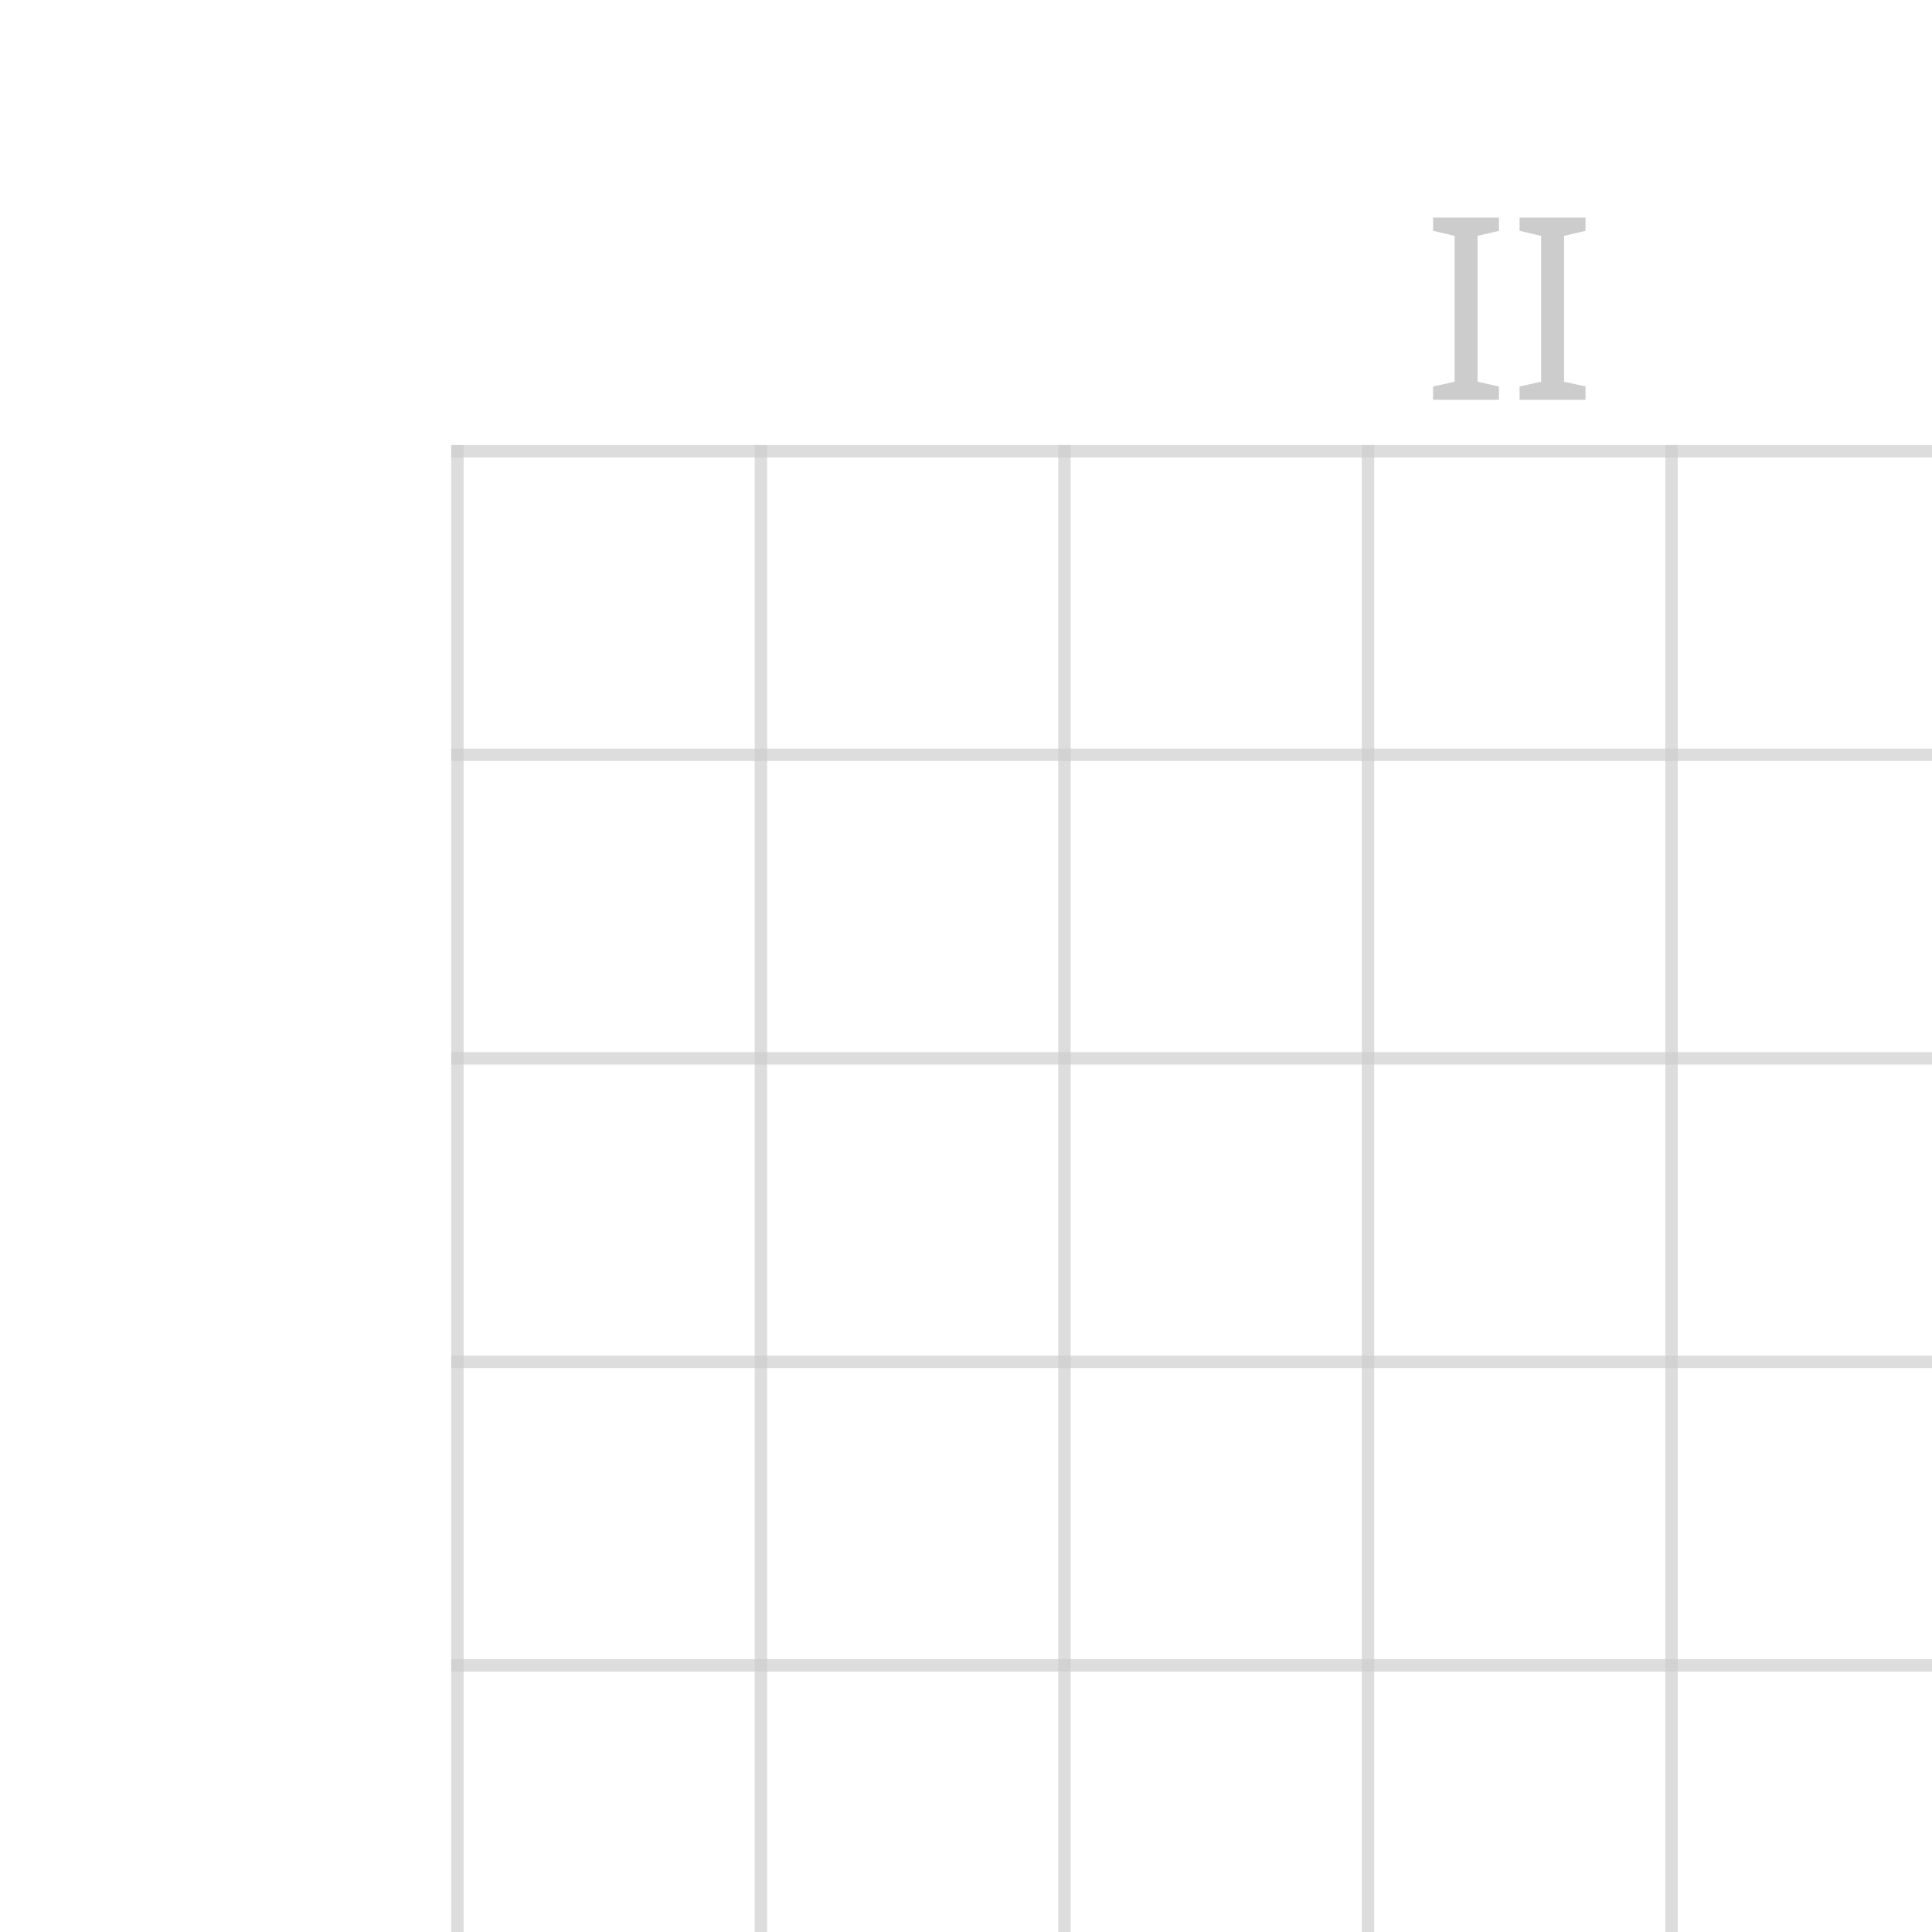
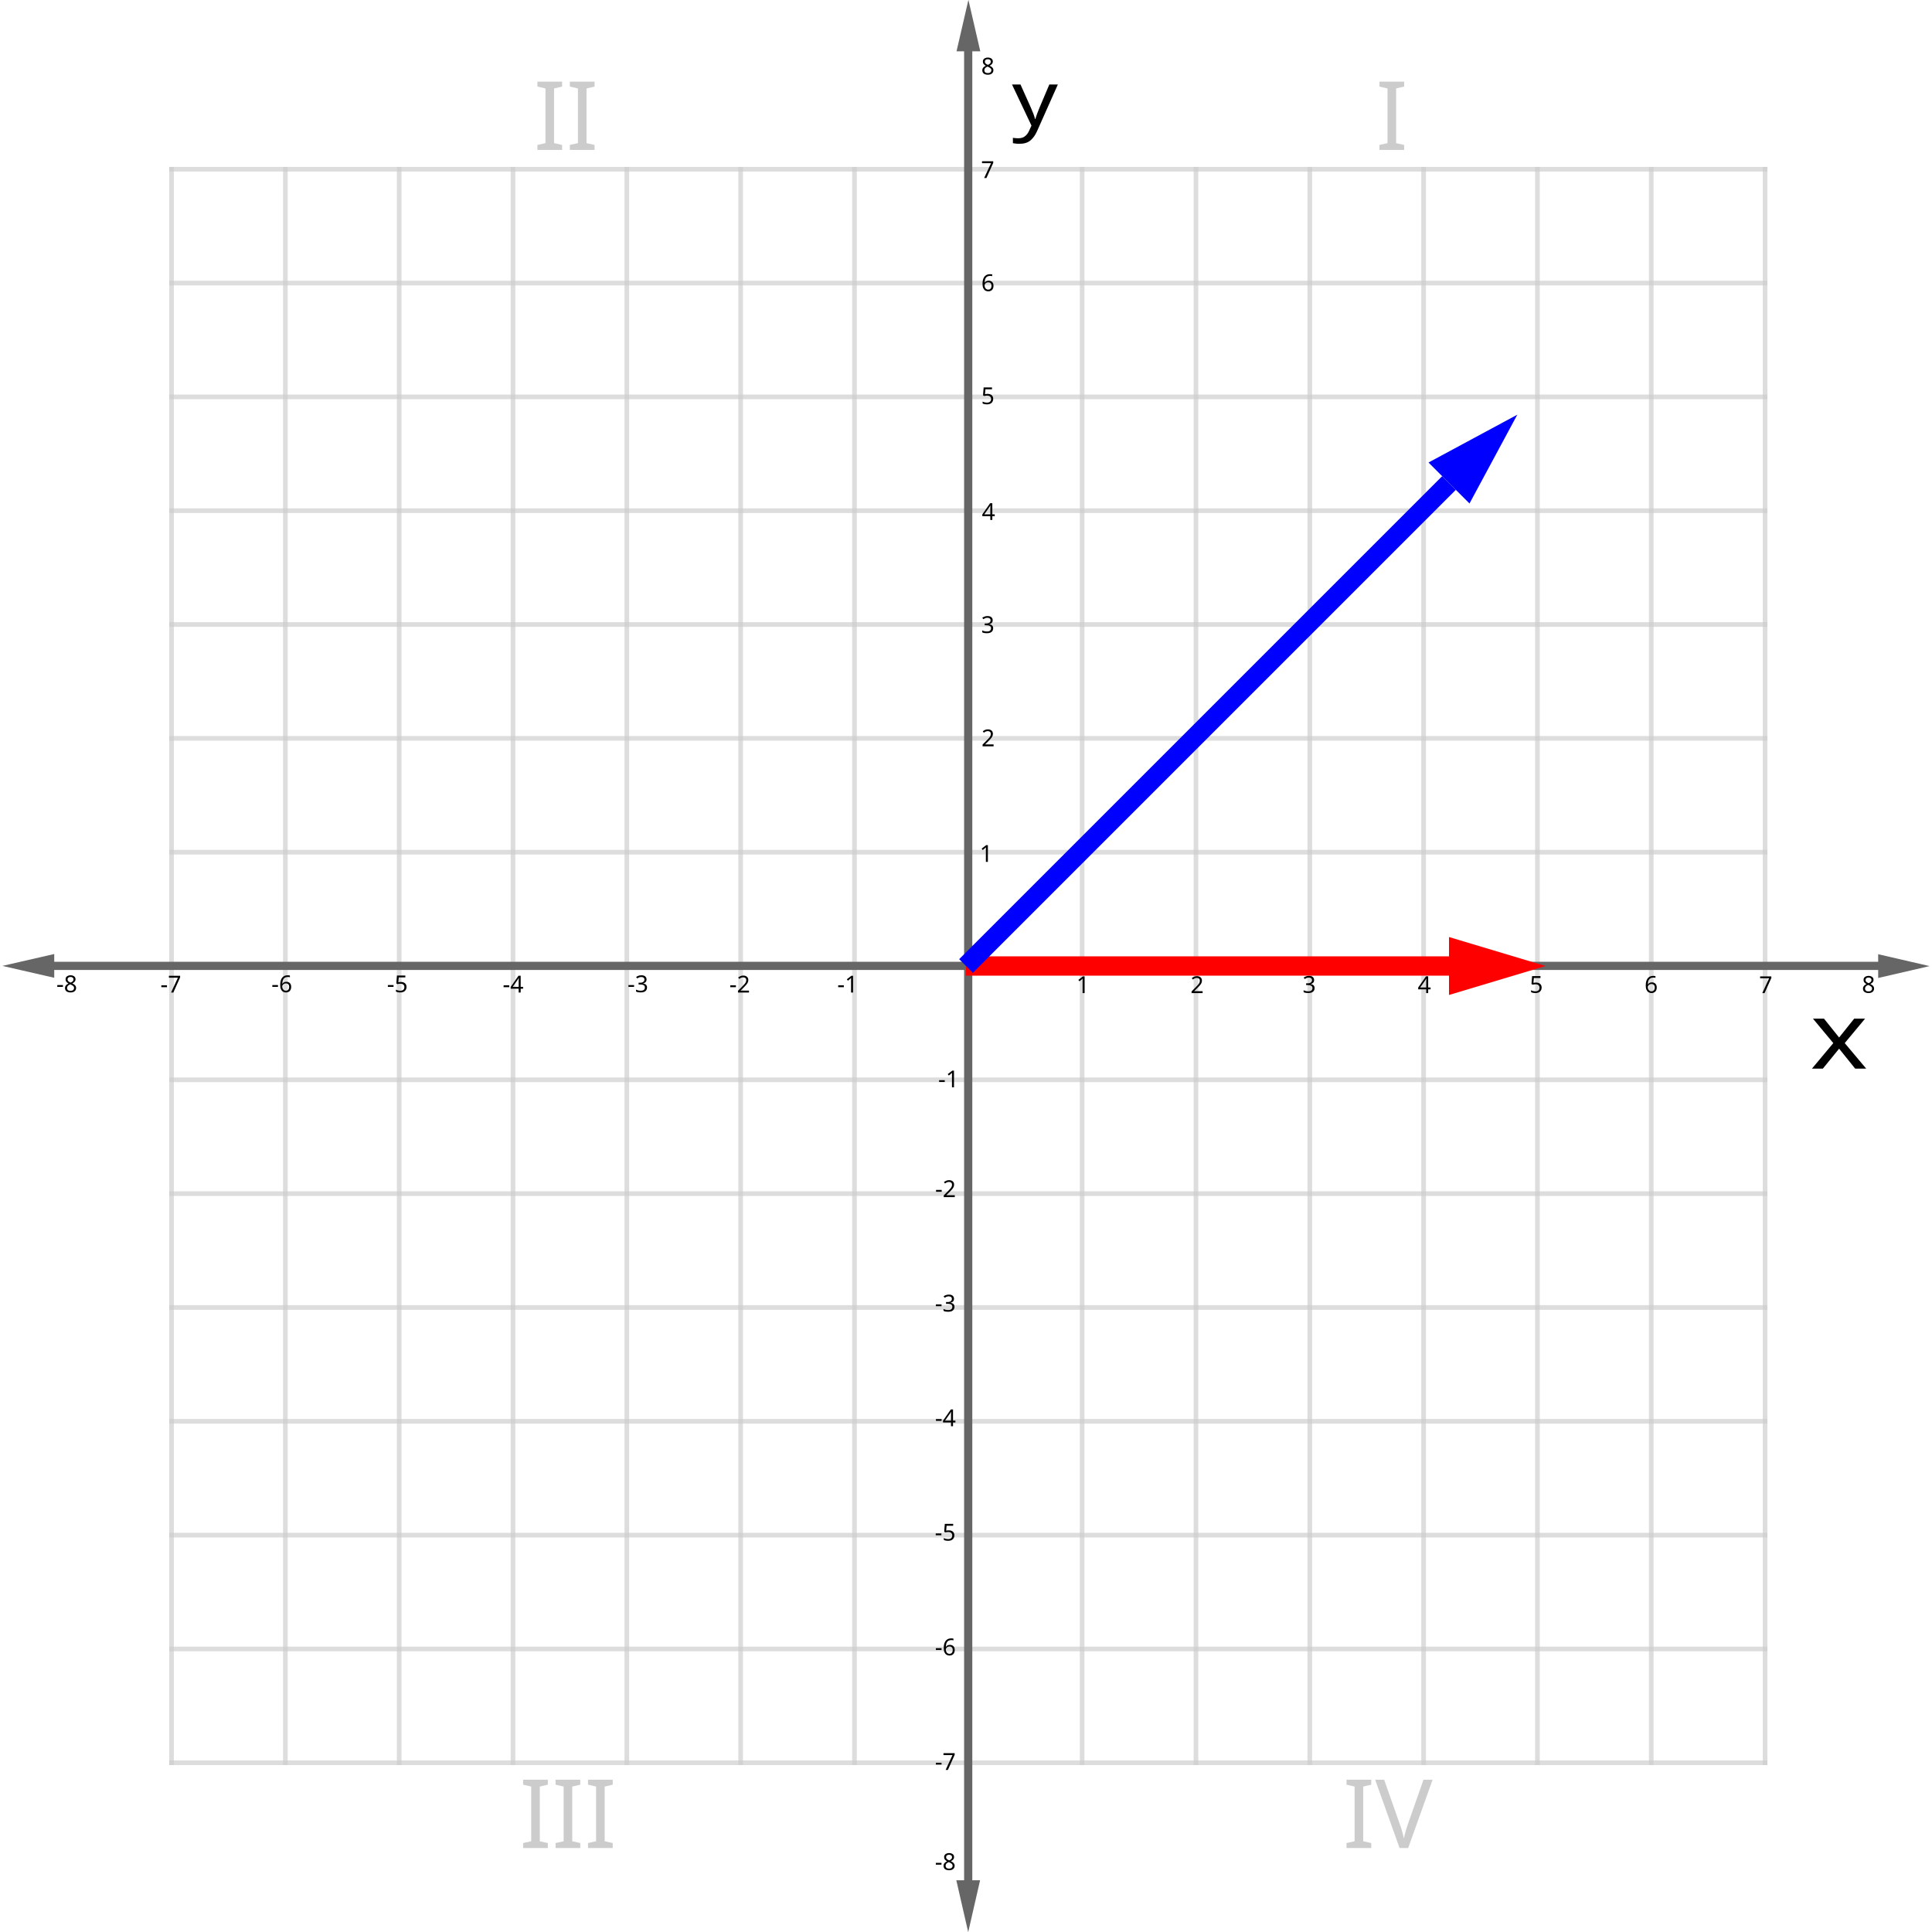
- <svg xmlns="http://www.w3.org/2000/svg" width="300" height="300" id="svg2" version="1.1">
+ <svg xmlns="http://www.w3.org/2000/svg" width="100%" viewBox="0 0 800 800" id="svg2" version="1.1">
  <defs id="defs4">
    <clipPath id="clipPath5013" clipPathUnits="userSpaceOnUse">
      <path id="path5015" clip-rule="evenodd" d="m 363.544,9.914 c -1.714,-0.949 -15.714,-8.97 -15.771,-8.986 -0.545,-0.363 -1.258,0 -1.258,0.606 0,0.606 0.76,1.015 0.76,1.015 0,0 1.714,1.111 1.714,3.993 -0.037,2.388 -0.047,6.179 -0.047,8.481 -0.587,3.11 -1.85,3.534 -1.876,3.584 -0.582,0.576 -0.634,0.616 -0.173,1.222 0.461,0.606 1.641,-0.197 1.641,-0.197 0,0 14.057,-7.976 14.886,-8.476 0.309,-0.278 0.875,-0.601 0.126,-1.242 m -24.294,-5.724 c -1.845,0 -40.752,-0.01 -68.097,-0.01 -2.406,0 -3.176,3.18 -3.176,3.736 0,1.459 0.037,2.933 0.037,4.76 0,1.827 1.525,3.64 3.092,3.64 1.567,0 67.641,-0.005 68.254,-0.005 1.73,0 3.129,-1.807 3.129,-3.367 0,-1.938 0.011,-3.988 0.011,-5.063 0,-1.888 -1.405,-3.69 -3.25,-3.69 m -77.473,11.843 c -0.257,-0.833 -0.676,-9.334 0.047,-11.358 0.33,-0.939 1.174,-1.716 1.745,-2.529 0.32,-0.454 0.414,-0.818 -0.121,-1.247 -0.304,-0.323 -0.833,0.066 -0.833,0.066 0,0 -9.796,5.518 -15.808,8.925 -0.246,0.237 -0.293,0.631 -0.157,0.944 0.126,0.273 0.566,0.55 1.31,0.944 3.763,2.12 14.204,7.931 14.65,8.198 0.839,0.323 1.179,-0.293 1.179,-0.293 0,0 0.257,-0.318 -0.356,-1.02 -0.44,-0.212 -1.578,-1.524 -1.656,-2.63" />
    </clipPath>
    <clipPath id="clipPath5005" clipPathUnits="userSpaceOnUse">
      <path id="path5007" d="m 0,0 1000,0 0,1000 L 0,1000 0,0 z" />
    </clipPath>
    <clipPath id="clipPath4953" clipPathUnits="userSpaceOnUse">
      <path id="path4955" d="m 0,891.015 720,0 0,-891 -720,0 0,891 z" />
    </clipPath>
    <clipPath id="clipPath4945" clipPathUnits="userSpaceOnUse">
      <path id="path4947" d="m 45,846 630,0 0,-801 -630,0 0,801 z" />
    </clipPath>
    <clipPath id="clipPath4933" clipPathUnits="userSpaceOnUse">
      <path id="path4935" d="m 0,891.015 720,0 0,-891 -720,0 0,891 z" />
    </clipPath>
    <clipPath id="clipPath4925" clipPathUnits="userSpaceOnUse">
      <path id="path4927" d="m 45,846 630,0 0,-801 -630,0 0,801 z" />
    </clipPath>
    <clipPath id="clipPath4917" clipPathUnits="userSpaceOnUse">
      <path id="path4919" clip-rule="evenodd" d="m 86.5,402.79 105.5,0 0,-64.75 -105.5,0 0,64.75 z" />
    </clipPath>
    <clipPath id="clipPath4905" clipPathUnits="userSpaceOnUse">
      <path id="path4907" d="m 0,891.015 720,0 0,-891 -720,0 0,891 z" />
    </clipPath>
    <clipPath id="clipPath4897" clipPathUnits="userSpaceOnUse">
      <path id="path4899" d="m 45,846 630,0 0,-801 -630,0 0,801 z" />
    </clipPath>
    <clipPath id="clipPath4889" clipPathUnits="userSpaceOnUse">
      <path id="path4891" clip-rule="evenodd" d="m 86.5,365.24 105.5,0 0,-88.75 -105.5,0 0,88.75 z" />
    </clipPath>
    <clipPath id="clipPath4861" clipPathUnits="userSpaceOnUse">
      <path id="path4863" d="m 0,891.015 720,0 0,-891 -720,0 0,891 z" />
    </clipPath>
    <clipPath id="clipPath4853" clipPathUnits="userSpaceOnUse">
      <path id="path4855" d="m 45,846 630,0 0,-801 -630,0 0,801 z" />
    </clipPath>
    <clipPath id="clipPath4705" clipPathUnits="userSpaceOnUse">
      <path id="path4707" d="m 0,891.015 720,0 0,-891 -720,0 0,891 z" />
    </clipPath>
    <clipPath id="clipPath4697" clipPathUnits="userSpaceOnUse">
      <path id="path4699" d="m 45,846 630,0 0,-801 -630,0 0,801 z" />
    </clipPath>
    <clipPath id="clipPath4689" clipPathUnits="userSpaceOnUse">
      <path id="path4691" clip-rule="evenodd" d="m 229.19,697.89 107,0 0,-108.5 -107,0 0,108.5 z" />
    </clipPath>
    <clipPath id="clipPath4541" clipPathUnits="userSpaceOnUse">
      <path id="path4543" d="m 0,891.015 720,0 0,-891 -720,0 0,891 z" />
    </clipPath>
    <clipPath id="clipPath4533" clipPathUnits="userSpaceOnUse">
      <path id="path4535" d="m 45,846 630,0 0,-801 -630,0 0,801 z" />
    </clipPath>
    <clipPath id="clipPath4525" clipPathUnits="userSpaceOnUse">
      <path id="path4527" clip-rule="evenodd" d="m 428.19,697.89 107,0 0,-108.5 -107,0 0,108.5 z" />
    </clipPath>
    <clipPath id="clipPath4377" clipPathUnits="userSpaceOnUse">
      <path id="path4379" d="m 0,891.015 720,0 0,-891 -720,0 0,891 z" />
    </clipPath>
    <clipPath id="clipPath4369" clipPathUnits="userSpaceOnUse">
      <path id="path4371" d="m 45,846 630,0 0,-801 -630,0 0,801 z" />
    </clipPath>
    <clipPath id="clipPath4361" clipPathUnits="userSpaceOnUse">
      <path id="path4363" clip-rule="evenodd" d="m 229.19,383.89 107,0 0,-108.5 -107,0 0,108.5 z" />
    </clipPath>
    <clipPath id="clipPath4211" clipPathUnits="userSpaceOnUse">
      <path id="path4213" d="m 0,891.015 720,0 0,-891 -720,0 0,891 z" />
    </clipPath>
    <clipPath id="clipPath4203" clipPathUnits="userSpaceOnUse">
      <path id="path4205" d="m 45,846 630,0 0,-801 -630,0 0,801 z" />
    </clipPath>
    <clipPath id="clipPath4195" clipPathUnits="userSpaceOnUse">
      <path id="path4197" clip-rule="evenodd" d="m 428.19,383.89 107,0 0,-108.5 -107,0 0,108.5 z" />
    </clipPath>
    <clipPath id="clipPath4047" clipPathUnits="userSpaceOnUse">
      <path id="path4049" d="m 0,891.015 720,0 0,-891 -720,0 0,891 z" />
    </clipPath>
    <clipPath id="clipPath4039" clipPathUnits="userSpaceOnUse">
      <path id="path4041" d="m 45,846 630,0 0,-801 -630,0 0,801 z" />
    </clipPath>
    <clipPath id="clipPath4031" clipPathUnits="userSpaceOnUse">
      <path id="path4033" clip-rule="evenodd" d="m 229.19,268.89 107,0 0,-108.5 -107,0 0,108.5 z" />
    </clipPath>
    <clipPath id="clipPath3883" clipPathUnits="userSpaceOnUse">
      <path id="path3885" d="m 0,891.015 720,0 0,-891 -720,0 0,891 z" />
    </clipPath>
    <clipPath id="clipPath3875" clipPathUnits="userSpaceOnUse">
      <path id="path3877" d="m 45,846 630,0 0,-801 -630,0 0,801 z" />
    </clipPath>
    <clipPath id="clipPath3867" clipPathUnits="userSpaceOnUse">
      <path id="path3869" clip-rule="evenodd" d="m 428.19,268.89 107,0 0,-108.5 -107,0 0,108.5 z" />
    </clipPath>
    <clipPath id="clipPath3267" clipPathUnits="userSpaceOnUse">
      <path id="path3269" d="m 0,891.015 720,0 0,-891 -720,0 0,891 z" />
    </clipPath>
    <clipPath id="clipPath3259" clipPathUnits="userSpaceOnUse">
      <path id="path3261" d="m 45,846 630,0 0,-801 -630,0 0,801 z" />
    </clipPath>
    <clipPath id="clipPath3163" clipPathUnits="userSpaceOnUse">
      <path id="path3165" clip-rule="evenodd" d="m 582.612,782.41 -495.466,0 0,20.618 495.466,0 c 5.675,0 10.276,-4.615 10.276,-10.309 0,-5.694 -4.601,-10.309 -10.276,-10.309" />
    </clipPath>
    <clipPath id="clipPath3155" clipPathUnits="userSpaceOnUse">
      <path id="path3157" clip-rule="evenodd" d="m 582.775,782.41 -495.62,0 0,20.618 495.62,0 c 5.674,0 10.274,-4.615 10.274,-10.309 0,-5.694 -4.6,-10.309 -10.274,-10.309" />
    </clipPath>
    <clipPath id="clipPath3143" clipPathUnits="userSpaceOnUse">
      <path id="path3145" clip-rule="evenodd" d="m 582.612,782.41 -495.466,0 0,20.618 495.466,0 c 5.675,0 10.276,-4.615 10.276,-10.309 0,-5.694 -4.601,-10.309 -10.276,-10.309" />
    </clipPath>
    <clipPath id="clipPath3131" clipPathUnits="userSpaceOnUse">
      <path id="path3133" clip-rule="evenodd" d="m 58.62,815.78 550,0 0,-51.28 -550,0 0,51.28 z" />
    </clipPath>
    <clipPath id="clipPath3121" clipPathUnits="userSpaceOnUse">
      <path id="path3123" d="m 0,891.015 720,0 0,-891 -720,0 0,891 z" />
    </clipPath>
    <clipPath id="clipPath3113" clipPathUnits="userSpaceOnUse">
      <path id="path3115" d="m 45,846 630,0 0,-801 -630,0 0,801 z" />
    </clipPath>
    <clipPath id="clipPath3093" clipPathUnits="userSpaceOnUse">
      <path id="path3095" clip-rule="evenodd" d="m 583.002,411.929 -495.715,0 0,20.783 495.715,0 c 5.547,0 10.045,-4.653 10.045,-10.392 0,-5.739 -4.498,-10.391 -10.045,-10.391" />
    </clipPath>
    <clipPath id="clipPath3085" clipPathUnits="userSpaceOnUse">
      <path id="path3087" clip-rule="evenodd" d="m 583,411.929 -495.714,0 0,20.783 495.714,0 c 5.549,0 10.047,-4.653 10.047,-10.392 0,-5.739 -4.498,-10.391 -10.047,-10.391" />
    </clipPath>
    <clipPath id="clipPath3073" clipPathUnits="userSpaceOnUse">
      <path id="path3075" clip-rule="evenodd" d="m 583.002,411.929 -495.715,0 0,20.783 495.715,0 c 5.547,0 10.045,-4.653 10.045,-10.392 0,-5.739 -4.498,-10.391 -10.045,-10.391" />
    </clipPath>
    <clipPath id="clipPath3061" clipPathUnits="userSpaceOnUse">
      <path id="path3063" clip-rule="evenodd" d="m 60,446 549,0 0,-52 -549,0 0,52 z" />
    </clipPath>
    <clipPath id="clipPath3051" clipPathUnits="userSpaceOnUse">
      <path id="path3053" d="m 0,891.015 720,0 0,-891 -720,0 0,891 z" />
    </clipPath>
    <clipPath id="clipPath3043" clipPathUnits="userSpaceOnUse">
      <path id="path3045" d="m 45,846 630,0 0,-801 -630,0 0,801 z" />
    </clipPath>
    <clipPath id="clipPath3031" clipPathUnits="userSpaceOnUse">
      <path id="path3033" d="M 0,0 720,0 720,891 0,891 0,0 z" />
    </clipPath>
    <clipPath id="clipPath3021" clipPathUnits="userSpaceOnUse">
      <path id="path3023" d="m 27,0 0,783 612,0 L 639,0 27,0 z" />
    </clipPath>
    <clipPath id="clipPath3011" clipPathUnits="userSpaceOnUse">
      <path id="path3013" d="M 0,0 639,0 639,783 0,783 0,0 z" />
    </clipPath>
    <clipPath id="clipPath3001" clipPathUnits="userSpaceOnUse">
      <path id="path3003" d="M 0,0 0,783 585,783 585,0 0,0 z" />
    </clipPath>
+     <marker id="redarrowhead" markerWidth="5" markerHeight="3" refX="0" refY="1.5" orient="auto">
+       <polygon points="0 0, 5 1.5, 0 3" fill="red" />
+     </marker>
+     <marker id="bluearrowhead" markerWidth="5" markerHeight="3" refX="0" refY="1.5" orient="auto">
+       <polygon points="0 0, 5 1.5, 0 3" fill="blue" />
+     </marker>
  </defs>
  <g id="layer1" transform="translate(0,-252.3619)">
    <g id="g16186" transform="matrix(0.9673076,0,0,0.9558666,14.03285,36.43789)">
      <rect y="298.189" x="155.374" height="692.345" width="1.991" id="rect5041-3" style="opacity:0.673;fill:#cccccc;fill-opacity:1;stroke:none" />
      <rect y="298.189" x="57.922" height="692.345" width="1.991" id="rect5041-00" style="opacity:0.673;fill:#cccccc;fill-opacity:1;stroke:none" />
      <rect y="298.189" x="106.648" height="692.345" width="1.991" id="rect5041-61" style="opacity:0.673;fill:#cccccc;fill-opacity:1;stroke:none" />
      <rect y="298.189" x="204.1" height="692.345" width="1.991" id="rect5041-89" style="opacity:0.673;fill:#cccccc;fill-opacity:1;stroke:none" />
      <rect y="298.189" x="252.826" height="692.345" width="1.991" id="rect5041-42" style="opacity:0.673;fill:#cccccc;fill-opacity:1;stroke:none" />
      <rect y="298.189" x="301.552" height="692.345" width="1.991" id="rect5041-097" style="opacity:0.673;fill:#cccccc;fill-opacity:1;stroke:none" />
      <rect y="298.189" x="350.279" height="692.345" width="1.991" id="rect5041-37" style="opacity:0.673;fill:#cccccc;fill-opacity:1;stroke:none" />
      <rect y="298.189" x="399.005" height="692.345" width="1.991" id="rect5041-26" style="opacity:0.673;fill:#cccccc;fill-opacity:1;stroke:none" />
      <rect y="298.189" x="447.731" height="692.345" width="1.991" id="rect5041-8-0" style="opacity:0.673;fill:#cccccc;fill-opacity:1;stroke:none" />
      <rect y="298.189" x="496.457" height="692.345" width="1.991" id="rect5041-6-1" style="opacity:0.673;fill:#cccccc;fill-opacity:1;stroke:none" />
      <rect y="298.189" x="545.183" height="692.345" width="1.991" id="rect5041-0-6" style="opacity:0.673;fill:#cccccc;fill-opacity:1;stroke:none" />
      <rect y="298.189" x="593.909" height="692.345" width="1.991" id="rect5041-2-5" style="opacity:0.673;fill:#cccccc;fill-opacity:1;stroke:none" />
      <rect y="298.189" x="642.635" height="692.345" width="1.991" id="rect5041-4-7" style="opacity:0.673;fill:#cccccc;fill-opacity:1;stroke:none" />
      <rect y="298.189" x="691.361" height="692.345" width="1.991" id="rect5041-86-5" style="opacity:0.673;fill:#cccccc;fill-opacity:1;stroke:none" />
      <rect y="298.189" x="740.087" height="692.345" width="1.991" id="rect5041-5-4" style="opacity:0.673;fill:#cccccc;fill-opacity:1;stroke:none" />
    </g>
    <g id="g16045" transform="matrix(0.9558666,0,0,0.9558666,18.60924,28.79098)">
      <rect transform="matrix(0,1,-1,0,0,0)" y="-746.173" x="306.189" height="692.345" width="2.015" id="rect5041-00-9" style="opacity:0.673;fill:#cccccc;fill-opacity:1;stroke:none" />
      <rect transform="matrix(0,1,-1,0,0,0)" y="-746.173" x="355.499" height="692.345" width="2.015" id="rect5041-61-7" style="opacity:0.673;fill:#cccccc;fill-opacity:1;stroke:none" />
      <rect transform="matrix(0,1,-1,0,0,0)" y="-746.173" x="404.808" height="692.345" width="2.015" id="rect5041-3-6" style="opacity:0.673;fill:#cccccc;fill-opacity:1;stroke:none" />
      <rect transform="matrix(0,1,-1,0,0,0)" y="-746.173" x="454.117" height="692.345" width="2.015" id="rect5041-89-2" style="opacity:0.673;fill:#cccccc;fill-opacity:1;stroke:none" />
      <rect transform="matrix(0,1,-1,0,0,0)" y="-746.173" x="503.427" height="692.345" width="2.015" id="rect5041-42-9" style="opacity:0.673;fill:#cccccc;fill-opacity:1;stroke:none" />
      <rect transform="matrix(0,1,-1,0,0,0)" y="-746.173" x="552.736" height="692.345" width="2.015" id="rect5041-097-5" style="opacity:0.673;fill:#cccccc;fill-opacity:1;stroke:none" />
      <rect transform="matrix(0,1,-1,0,0,0)" y="-746.173" x="602.045" height="692.345" width="2.015" id="rect5041-37-2" style="opacity:0.673;fill:#cccccc;fill-opacity:1;stroke:none" />
      <rect transform="matrix(0,1,-1,0,0,0)" y="-746.173" x="651.355" height="692.345" width="2.015" id="rect5041-26-0" style="opacity:0.673;fill:#cccccc;fill-opacity:1;stroke:none" />
      <rect transform="matrix(0,1,-1,0,0,0)" y="-746.173" x="700.664" height="692.345" width="2.015" id="rect5041-8-0-0" style="opacity:0.673;fill:#cccccc;fill-opacity:1;stroke:none" />
      <rect transform="matrix(0,1,-1,0,0,0)" y="-746.173" x="749.973" height="692.345" width="2.015" id="rect5041-6-1-3" style="opacity:0.673;fill:#cccccc;fill-opacity:1;stroke:none" />
      <rect transform="matrix(0,1,-1,0,0,0)" y="-746.173" x="799.283" height="692.345" width="2.015" id="rect5041-0-6-9" style="opacity:0.673;fill:#cccccc;fill-opacity:1;stroke:none" />
      <rect transform="matrix(0,1,-1,0,0,0)" y="-746.173" x="848.592" height="692.345" width="2.015" id="rect5041-2-5-1" style="opacity:0.673;fill:#cccccc;fill-opacity:1;stroke:none" />
      <rect transform="matrix(0,1,-1,0,0,0)" y="-746.173" x="897.901" height="692.345" width="2.015" id="rect5041-4-7-8" style="opacity:0.673;fill:#cccccc;fill-opacity:1;stroke:none" />
      <rect transform="matrix(0,1,-1,0,0,0)" y="-746.173" x="947.211" height="692.345" width="2.015" id="rect5041-86-5-1" style="opacity:0.673;fill:#cccccc;fill-opacity:1;stroke:none" />
      <rect transform="matrix(0,1,-1,0,0,0)" y="-746.173" x="996.52" height="692.345" width="2.015" id="rect5041-5-4-9" style="opacity:0.673;fill:#cccccc;fill-opacity:1;stroke:none" />
    </g>
    <text xml:space="preserve" style="font-size:34.353px;font-style:normal;font-weight:normal;line-height:125%;letter-spacing:0px;word-spacing:0px;fill:#000000;fill-opacity:1;stroke:none;font-family:Sans" x="385.848" y="330.464" id="text3867-9" transform="scale(1.085955,0.9208483)">
      <tspan id="tspan3869-5" x="385.848" y="330.464">y</tspan>
    </text>
    <text xml:space="preserve" style="font-size:39.636px;font-style:normal;font-variant:normal;font-weight:normal;font-stretch:normal;line-height:125%;letter-spacing:0px;word-spacing:0px;fill:#cccccc;fill-opacity:1;stroke:none;font-family:Andalus;-inkscape-font-specification:Andalus" x="220.946" y="314.443" id="text3892">
      <tspan id="tspan3894" x="220.946" y="314.443">II</tspan>
    </text>
    <text xml:space="preserve" style="font-size:39.636px;font-style:normal;font-weight:normal;line-height:125%;letter-spacing:0px;word-spacing:0px;fill:#cccccc;fill-opacity:1;stroke:none;font-family:Sans" x="555.989" y="1017.595" id="text3896">
      <tspan id="tspan3898" x="555.989" y="1017.595" style="font-style:normal;font-variant:normal;font-weight:normal;font-stretch:normal;fill:#cccccc;font-family:Andalus;-inkscape-font-specification:Andalus">IV</tspan>
    </text>
    <text xml:space="preserve" style="font-size:39.636px;font-style:normal;font-variant:normal;font-weight:normal;font-stretch:normal;line-height:125%;letter-spacing:0px;word-spacing:0px;fill:#cccccc;fill-opacity:1;stroke:none;font-family:Andalus;-inkscape-font-specification:Andalus" x="215.037" y="1017.595" id="text3892-1">
      <tspan id="tspan3894-2" x="215.037" y="1017.595">III</tspan>
    </text>
    <text xml:space="preserve" style="font-size:39.636px;font-style:normal;font-variant:normal;font-weight:normal;font-stretch:normal;line-height:125%;letter-spacing:0px;word-spacing:0px;fill:#cccccc;fill-opacity:1;stroke:none;font-family:Andalus;-inkscape-font-specification:Andalus" x="569.616" y="314.443" id="text3892-3">
      <tspan id="tspan3894-34" x="569.616" y="314.443">I</tspan>
    </text>
    <g id="g6708" style="fill:#666666;fill-opacity:1;stroke:none" transform="matrix(1.654475,0,0,1.654475,-379.5466,-138.432)">
      <path id="path4331-4" d="m 471.778,236.172 -2.974,12.874 1.897,0 0,457.754 -1.949,0 2.974,12.973 2.974,-12.973 -1.949,0 0,-457.754 2,0 z" style="font-size:medium;font-style:normal;font-variant:normal;font-weight:normal;font-stretch:normal;text-indent:0;text-align:start;text-decoration:none;line-height:normal;letter-spacing:normal;word-spacing:normal;text-transform:none;direction:ltr;block-progression:tb;writing-mode:lr-tb;text-anchor:start;baseline-shift:baseline;color:#000000;fill:#666666;fill-opacity:1;stroke:none;stroke-width:1.25;marker:none;visibility:visible;display:inline;overflow:visible;enable-background:accumulate;font-family:Sans;-inkscape-font-specification:Sans" />
      <path id="path4331-4-2" d="m 712.345,477.998 -12.874,-2.974 0,1.897 -456.492,0 0,-1.949 -12.973,2.974 12.973,2.974 0,-1.949 456.492,0 0,2 z" style="font-size:medium;font-style:normal;font-variant:normal;font-weight:normal;font-stretch:normal;text-indent:0;text-align:start;text-decoration:none;line-height:normal;letter-spacing:normal;word-spacing:normal;text-transform:none;direction:ltr;block-progression:tb;writing-mode:lr-tb;text-anchor:start;baseline-shift:baseline;color:#000000;fill:#666666;fill-opacity:1;stroke:none;stroke-width:1.25;marker:none;visibility:visible;display:inline;overflow:visible;enable-background:accumulate;font-family:Sans;-inkscape-font-specification:Sans" />
    </g>
    <text xml:space="preserve" style="font-size:9.681px;font-style:normal;font-weight:normal;line-height:125%;letter-spacing:0px;word-spacing:0px;fill:#000000;fill-opacity:1;stroke:none;font-family:Sans" x="346.678" y="663.341" id="text3939-1">
      <tspan id="tspan3941-1" x="346.678" y="663.341">-1</tspan>
    </text>
    <text xml:space="preserve" style="font-size:9.681px;font-style:normal;font-weight:normal;line-height:125%;letter-spacing:0px;word-spacing:0px;fill:#000000;fill-opacity:1;stroke:none;font-family:Sans" x="301.994" y="663.341" id="text3939-1-3">
      <tspan id="tspan3941-1-8" x="301.994" y="663.341">-2</tspan>
    </text>
    <text xml:space="preserve" style="font-size:9.681px;font-style:normal;font-weight:normal;line-height:125%;letter-spacing:0px;word-spacing:0px;fill:#000000;fill-opacity:1;stroke:none;font-family:Sans" x="259.82" y="663.218" id="text3939-1-3-7">
      <tspan id="tspan3941-1-8-4" x="259.82" y="663.218">-3</tspan>
    </text>
    <text xml:space="preserve" style="font-size:9.681px;font-style:normal;font-weight:normal;line-height:125%;letter-spacing:0px;word-spacing:0px;fill:#000000;fill-opacity:1;stroke:none;font-family:Sans" x="208.136" y="663.341" id="text3939-1-3-2">
      <tspan id="tspan3941-1-8-7" x="208.136" y="663.341">-4</tspan>
    </text>
    <text xml:space="preserve" style="font-size:9.681px;font-style:normal;font-weight:normal;line-height:125%;letter-spacing:0px;word-spacing:0px;fill:#000000;fill-opacity:1;stroke:none;font-family:Sans" x="160.222" y="663.222" id="text3939-1-3-2-7">
      <tspan id="tspan3941-1-8-7-9" x="160.222" y="663.222">-5</tspan>
    </text>
    <text xml:space="preserve" style="font-size:9.681px;font-style:normal;font-weight:normal;line-height:125%;letter-spacing:0px;word-spacing:0px;fill:#000000;fill-opacity:1;stroke:none;font-family:Sans" x="112.376" y="663.222" id="text3939-1-3-2-3">
      <tspan id="tspan3941-1-8-7-1" x="112.376" y="663.222">-6</tspan>
    </text>
    <text xml:space="preserve" style="font-size:9.681px;font-style:normal;font-weight:normal;line-height:125%;letter-spacing:0px;word-spacing:0px;fill:#000000;fill-opacity:1;stroke:none;font-family:Sans" x="66.411" y="663.341" id="text3939-1-3-2-9">
      <tspan id="tspan3941-1-8-7-8" x="66.411" y="663.341">-7</tspan>
    </text>
    <text xml:space="preserve" style="font-size:9.681px;font-style:normal;font-weight:normal;line-height:125%;letter-spacing:0px;word-spacing:0px;fill:#000000;fill-opacity:1;stroke:none;font-family:Sans" x="23.333" y="663.222" id="text3939-1-3-2-6">
      <tspan id="tspan3941-1-8-7-5" x="23.333" y="663.222">-8</tspan>
    </text>
    <text xml:space="preserve" style="font-size:9.681px;font-style:normal;font-weight:normal;line-height:125%;letter-spacing:0px;word-spacing:0px;fill:#000000;fill-opacity:1;stroke:none;font-family:Sans" x="445.671" y="663.588" id="text3939-1-36">
      <tspan id="tspan3941-1-1" x="445.671" y="663.588">1</tspan>
    </text>
    <text xml:space="preserve" style="font-size:9.681px;font-style:normal;font-weight:normal;line-height:125%;letter-spacing:0px;word-spacing:0px;fill:#000000;fill-opacity:1;stroke:none;font-family:Sans" x="492.941" y="663.588" id="text3939-1-3-8">
      <tspan id="tspan3941-1-8-6" x="492.941" y="663.588">2</tspan>
    </text>
    <text xml:space="preserve" style="font-size:9.681px;font-style:normal;font-weight:normal;line-height:125%;letter-spacing:0px;word-spacing:0px;fill:#000000;fill-opacity:1;stroke:none;font-family:Sans" x="539.363" y="663.466" id="text3939-1-3-7-2">
      <tspan id="tspan3941-1-8-4-1" x="539.363" y="663.466">3</tspan>
    </text>
    <text xml:space="preserve" style="font-size:9.681px;font-style:normal;font-weight:normal;line-height:125%;letter-spacing:0px;word-spacing:0px;fill:#000000;fill-opacity:1;stroke:none;font-family:Sans" x="587.037" y="663.588" id="text3939-1-3-2-4">
      <tspan id="tspan3941-1-8-7-6" x="587.037" y="663.588">4</tspan>
    </text>
    <text xml:space="preserve" style="font-size:9.681px;font-style:normal;font-weight:normal;line-height:125%;letter-spacing:0px;word-spacing:0px;fill:#000000;fill-opacity:1;stroke:none;font-family:Sans" x="633.376" y="663.47" id="text3939-1-3-2-7-2">
      <tspan id="tspan3941-1-8-7-9-91" x="633.376" y="663.47">5</tspan>
    </text>
    <text xml:space="preserve" style="font-size:9.681px;font-style:normal;font-weight:normal;line-height:125%;letter-spacing:0px;word-spacing:0px;fill:#000000;fill-opacity:1;stroke:none;font-family:Sans" x="680.941" y="663.47" id="text3939-1-3-2-3-5">
      <tspan id="tspan3941-1-8-7-1-0" x="680.941" y="663.47">6</tspan>
    </text>
    <text xml:space="preserve" style="font-size:9.681px;font-style:normal;font-weight:normal;line-height:125%;letter-spacing:0px;word-spacing:0px;fill:#000000;fill-opacity:1;stroke:none;font-family:Sans" x="728.41" y="663.588" id="text3939-1-3-2-9-3">
      <tspan id="tspan3941-1-8-7-8-64" x="728.41" y="663.588">7</tspan>
    </text>
    <text xml:space="preserve" style="font-size:9.681px;font-style:normal;font-weight:normal;line-height:125%;letter-spacing:0px;word-spacing:0px;fill:#000000;fill-opacity:1;stroke:none;font-family:Sans" x="770.954" y="663.47" id="text3939-1-3-2-6-9">
      <tspan id="tspan3941-1-8-7-5-2" x="770.954" y="663.47">8</tspan>
    </text>
    <text xml:space="preserve" style="font-size:9.681px;font-style:normal;font-weight:normal;line-height:125%;letter-spacing:0px;word-spacing:0px;fill:#000000;fill-opacity:1;stroke:none;font-family:Sans" x="405.62" y="609.242" id="text3939-1-36-3">
      <tspan id="tspan3941-1-1-0" x="405.62" y="609.242">1</tspan>
    </text>
    <text xml:space="preserve" style="font-size:9.681px;font-style:normal;font-weight:normal;line-height:125%;letter-spacing:0px;word-spacing:0px;fill:#000000;fill-opacity:1;stroke:none;font-family:Sans" x="406.391" y="561.389" id="text3939-1-36-3-3">
      <tspan id="tspan3941-1-1-0-8" x="406.391" y="561.389">2</tspan>
    </text>
    <text xml:space="preserve" style="font-size:9.681px;font-style:normal;font-weight:normal;line-height:125%;letter-spacing:0px;word-spacing:0px;fill:#000000;fill-opacity:1;stroke:none;font-family:Sans" x="406.268" y="514.474" id="text3939-1-36-3-2">
      <tspan id="tspan3941-1-1-0-5" x="406.268" y="514.474">3</tspan>
    </text>
    <text xml:space="preserve" style="font-size:9.681px;font-style:normal;font-weight:normal;line-height:125%;letter-spacing:0px;word-spacing:0px;fill:#000000;fill-opacity:1;stroke:none;font-family:Sans" x="406.552" y="467.668" id="text3939-1-36-3-20">
      <tspan id="tspan3941-1-1-0-3" x="406.552" y="467.668">4</tspan>
    </text>
    <text xml:space="preserve" style="font-size:9.681px;font-style:normal;font-weight:normal;line-height:125%;letter-spacing:0px;word-spacing:0px;fill:#000000;fill-opacity:1;stroke:none;font-family:Sans" x="406.273" y="419.708" id="text3939-1-36-3-7">
      <tspan id="tspan3941-1-1-0-2" x="406.273" y="419.708">5</tspan>
    </text>
    <text xml:space="preserve" style="font-size:9.681px;font-style:normal;font-weight:normal;line-height:125%;letter-spacing:0px;word-spacing:0px;fill:#000000;fill-opacity:1;stroke:none;font-family:Sans" x="406.31" y="372.916" id="text3939-1-36-3-9">
      <tspan id="tspan3941-1-1-0-7" x="406.31" y="372.916">6</tspan>
    </text>
    <text xml:space="preserve" style="font-size:9.681px;font-style:normal;font-weight:normal;line-height:125%;letter-spacing:0px;word-spacing:0px;fill:#000000;fill-opacity:1;stroke:none;font-family:Sans" x="406.216" y="326.063" id="text3939-1-36-3-5">
      <tspan id="tspan3941-1-1-0-34" x="406.216" y="326.063">7</tspan>
    </text>
    <text xml:space="preserve" style="font-size:9.681px;font-style:normal;font-weight:normal;line-height:125%;letter-spacing:0px;word-spacing:0px;fill:#000000;fill-opacity:1;stroke:none;font-family:Sans" x="406.282" y="283.209" id="text3939-1-36-3-32">
      <tspan id="tspan3941-1-1-0-1" x="406.282" y="283.209">8</tspan>
    </text>
    <text xml:space="preserve" style="font-size:9.681px;font-style:normal;font-weight:normal;line-height:125%;letter-spacing:0px;word-spacing:0px;fill:#000000;fill-opacity:1;stroke:none;font-family:Sans" x="388.468" y="702.607" id="text3939-1-36-3-84">
      <tspan id="tspan3941-1-1-0-9" x="388.468" y="702.607">-1</tspan>
    </text>
    <text xml:space="preserve" style="font-size:9.681px;font-style:normal;font-weight:normal;line-height:125%;letter-spacing:0px;word-spacing:0px;fill:#000000;fill-opacity:1;stroke:none;font-family:Sans" x="387.202" y="748.057" id="text3939-1-36-3-84-2">
      <tspan id="tspan3941-1-1-0-9-6" x="387.202" y="748.057">-2</tspan>
    </text>
    <text xml:space="preserve" style="font-size:9.681px;font-style:normal;font-weight:normal;line-height:125%;letter-spacing:0px;word-spacing:0px;fill:#000000;fill-opacity:1;stroke:none;font-family:Sans" x="387.131" y="795.445" id="text3939-1-36-3-84-5">
      <tspan id="tspan3941-1-1-0-9-7" x="387.131" y="795.445">-3</tspan>
    </text>
    <text xml:space="preserve" style="font-size:9.681px;font-style:normal;font-weight:normal;line-height:125%;letter-spacing:0px;word-spacing:0px;fill:#000000;fill-opacity:1;stroke:none;font-family:Sans" x="387.159" y="842.942" id="text3939-1-36-3-84-7">
      <tspan id="tspan3941-1-1-0-9-4" x="387.159" y="842.942">-4</tspan>
    </text>
    <text xml:space="preserve" style="font-size:9.681px;font-style:normal;font-weight:normal;line-height:125%;letter-spacing:0px;word-spacing:0px;fill:#000000;fill-opacity:1;stroke:none;font-family:Sans" x="387.079" y="890.285" id="text3939-1-36-3-84-57">
      <tspan id="tspan3941-1-1-0-9-9" x="387.079" y="890.285">-5</tspan>
    </text>
    <text xml:space="preserve" style="font-size:9.681px;font-style:normal;font-weight:normal;line-height:125%;letter-spacing:0px;word-spacing:0px;fill:#000000;fill-opacity:1;stroke:none;font-family:Sans" x="387.135" y="937.797" id="text3939-1-36-3-84-8">
      <tspan id="tspan3941-1-1-0-9-3" x="387.135" y="937.797">-6</tspan>
    </text>
    <text xml:space="preserve" style="font-size:9.681px;font-style:normal;font-weight:normal;line-height:125%;letter-spacing:0px;word-spacing:0px;fill:#000000;fill-opacity:1;stroke:none;font-family:Sans" x="387.131" y="985.246" id="text3939-1-36-3-84-0">
      <tspan id="tspan3941-1-1-0-9-2" x="387.131" y="985.246">-7</tspan>
    </text>
    <text xml:space="preserve" style="font-size:9.681px;font-style:normal;font-weight:normal;line-height:125%;letter-spacing:0px;word-spacing:0px;fill:#000000;fill-opacity:1;stroke:none;font-family:Sans" x="387.116" y="1026.696" id="text3939-1-36-3-84-23">
      <tspan id="tspan3941-1-1-0-9-67" x="387.116" y="1026.696">-8</tspan>
    </text>
    <text xml:space="preserve" style="font-size:41.943px;font-style:normal;font-weight:normal;line-height:125%;letter-spacing:0px;word-spacing:0px;fill:#000000;fill-opacity:1;stroke:none;font-family:Sans" x="690.154" y="754.586" id="text3867-9-3" transform="scale(1.085955,0.9208483)">
      <tspan id="tspan3869-5-3" x="690.154" y="754.586">x</tspan>
    </text>
  </g>
+   <line id="current-arrow" x1="400" y1="400" x2="600" y2="400" stroke="red" stroke-width="8" marker-end="url(#redarrowhead)" />
+   <line id="voltage-arrow" x1="400" y1="400" x2="600" y2="200" stroke="blue" stroke-width="8" marker-end="url(#bluearrowhead)" />
</svg>
